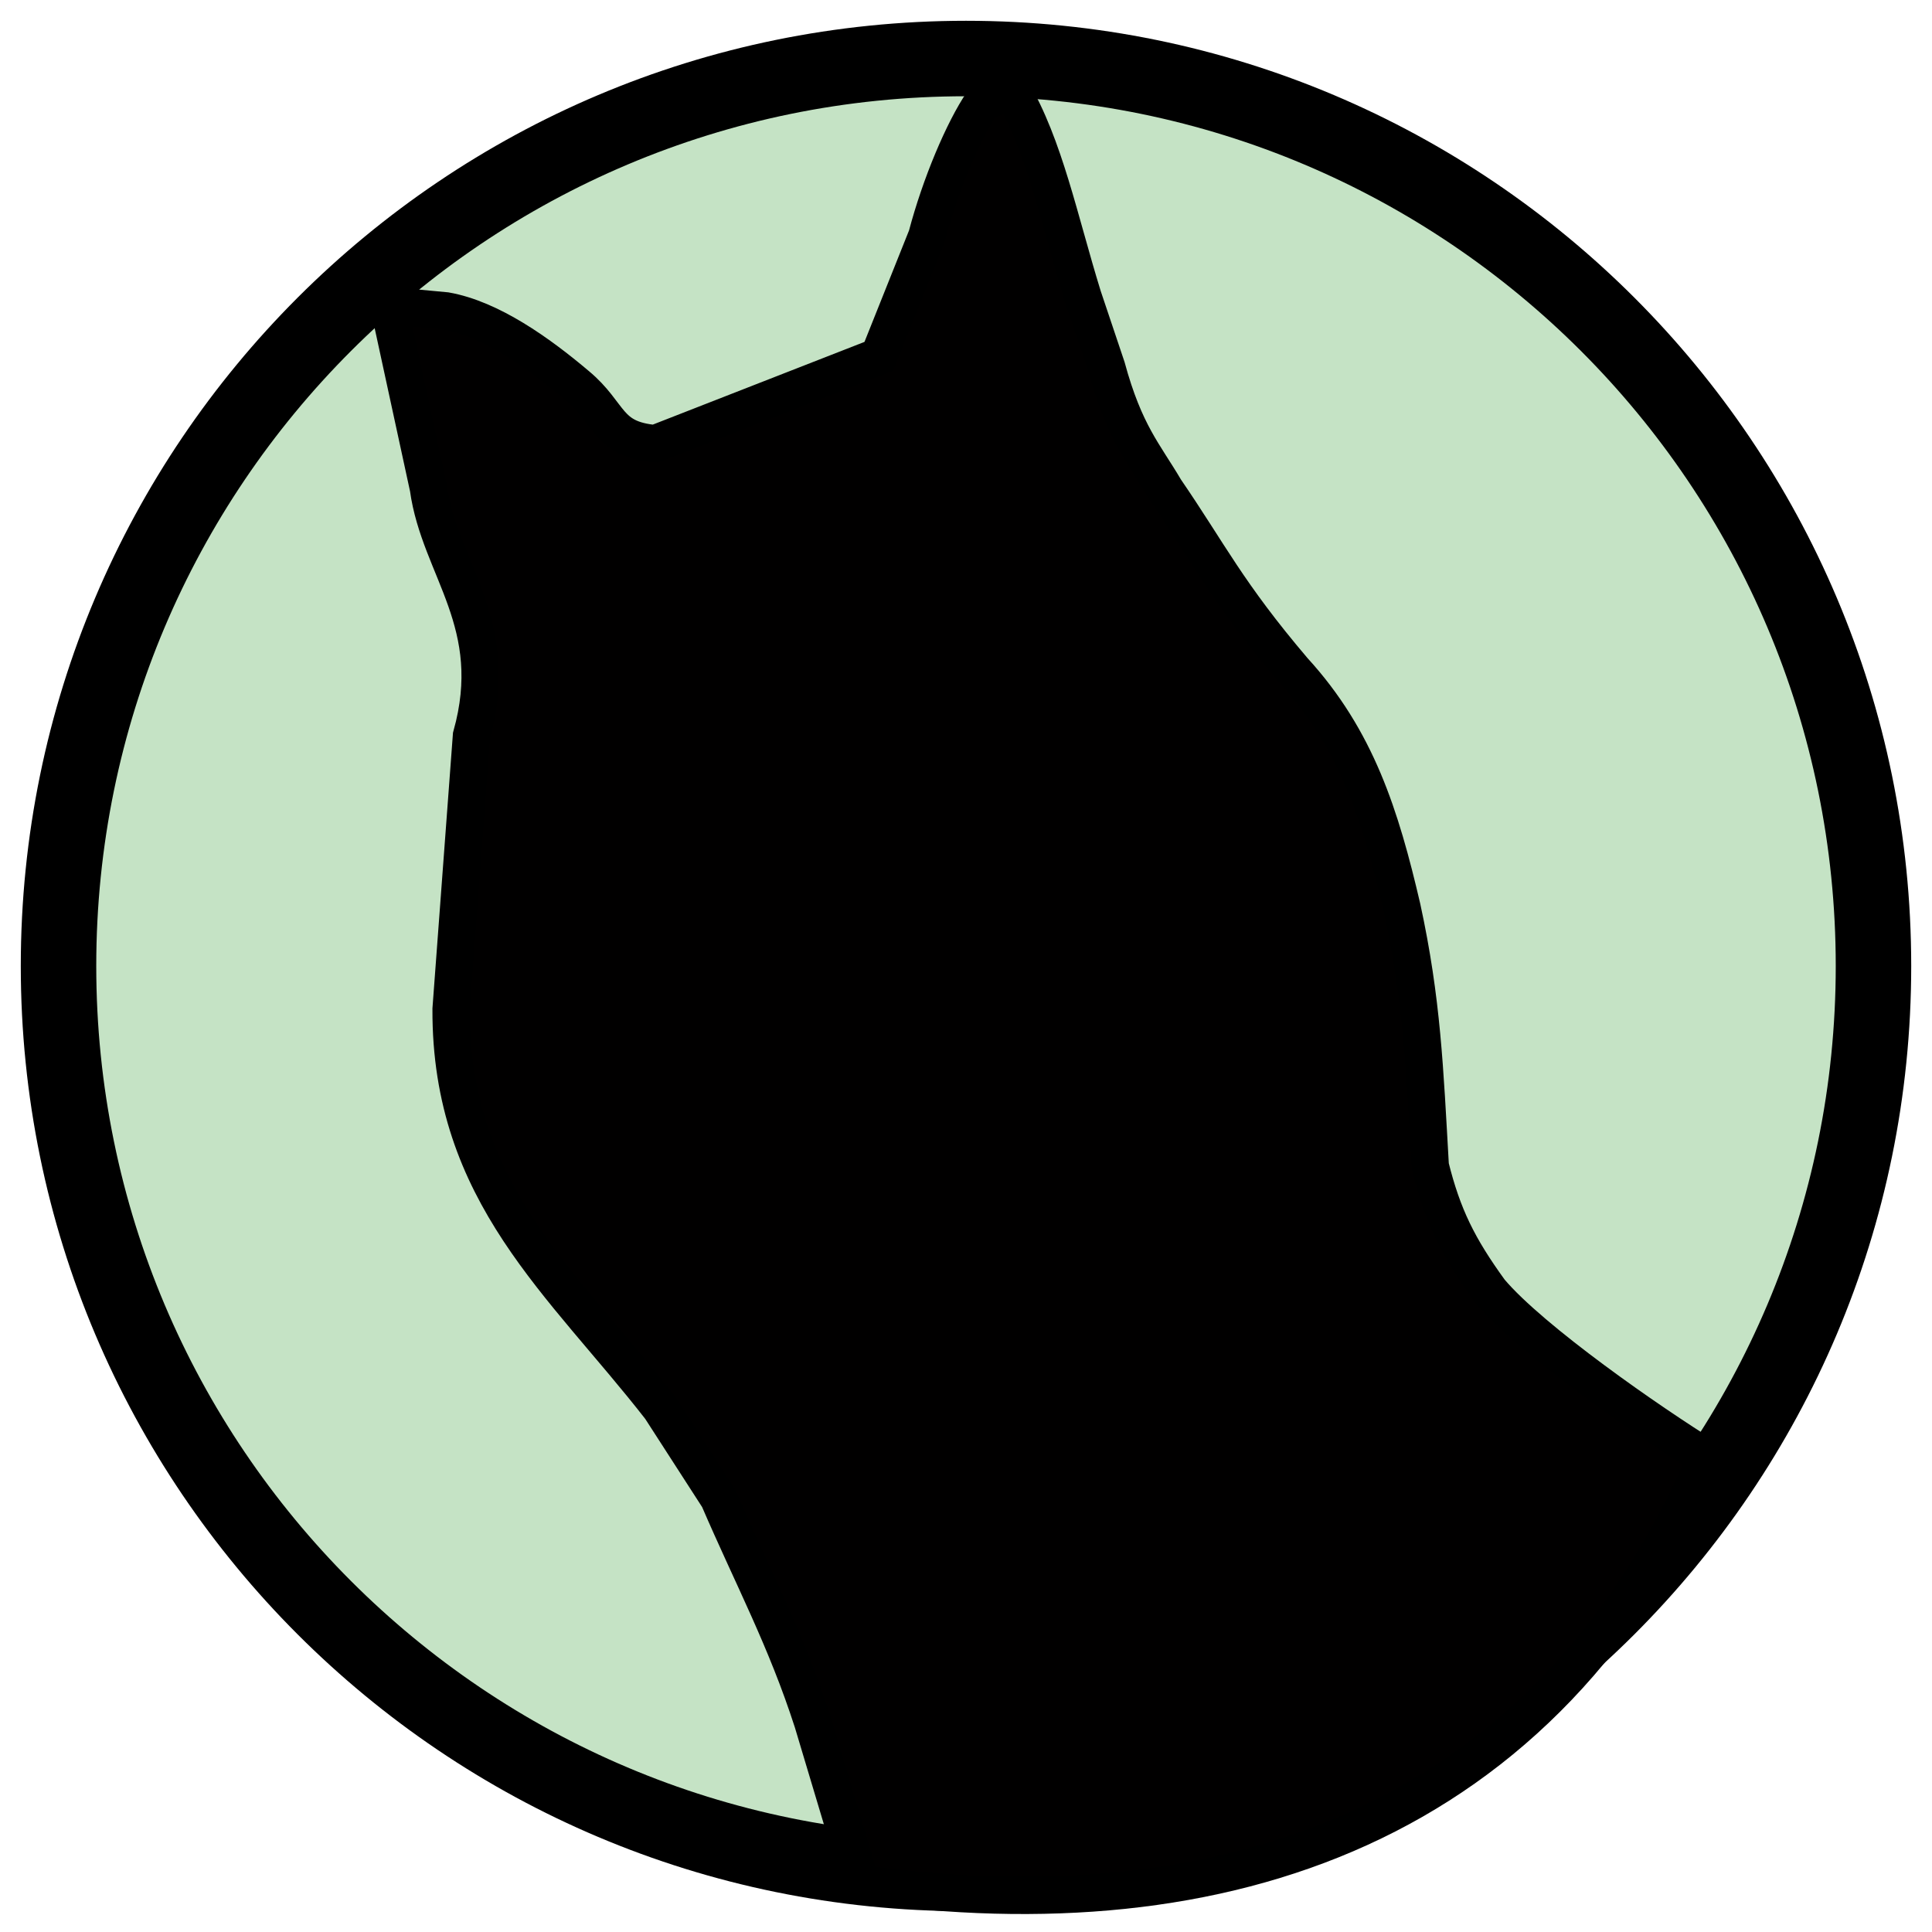
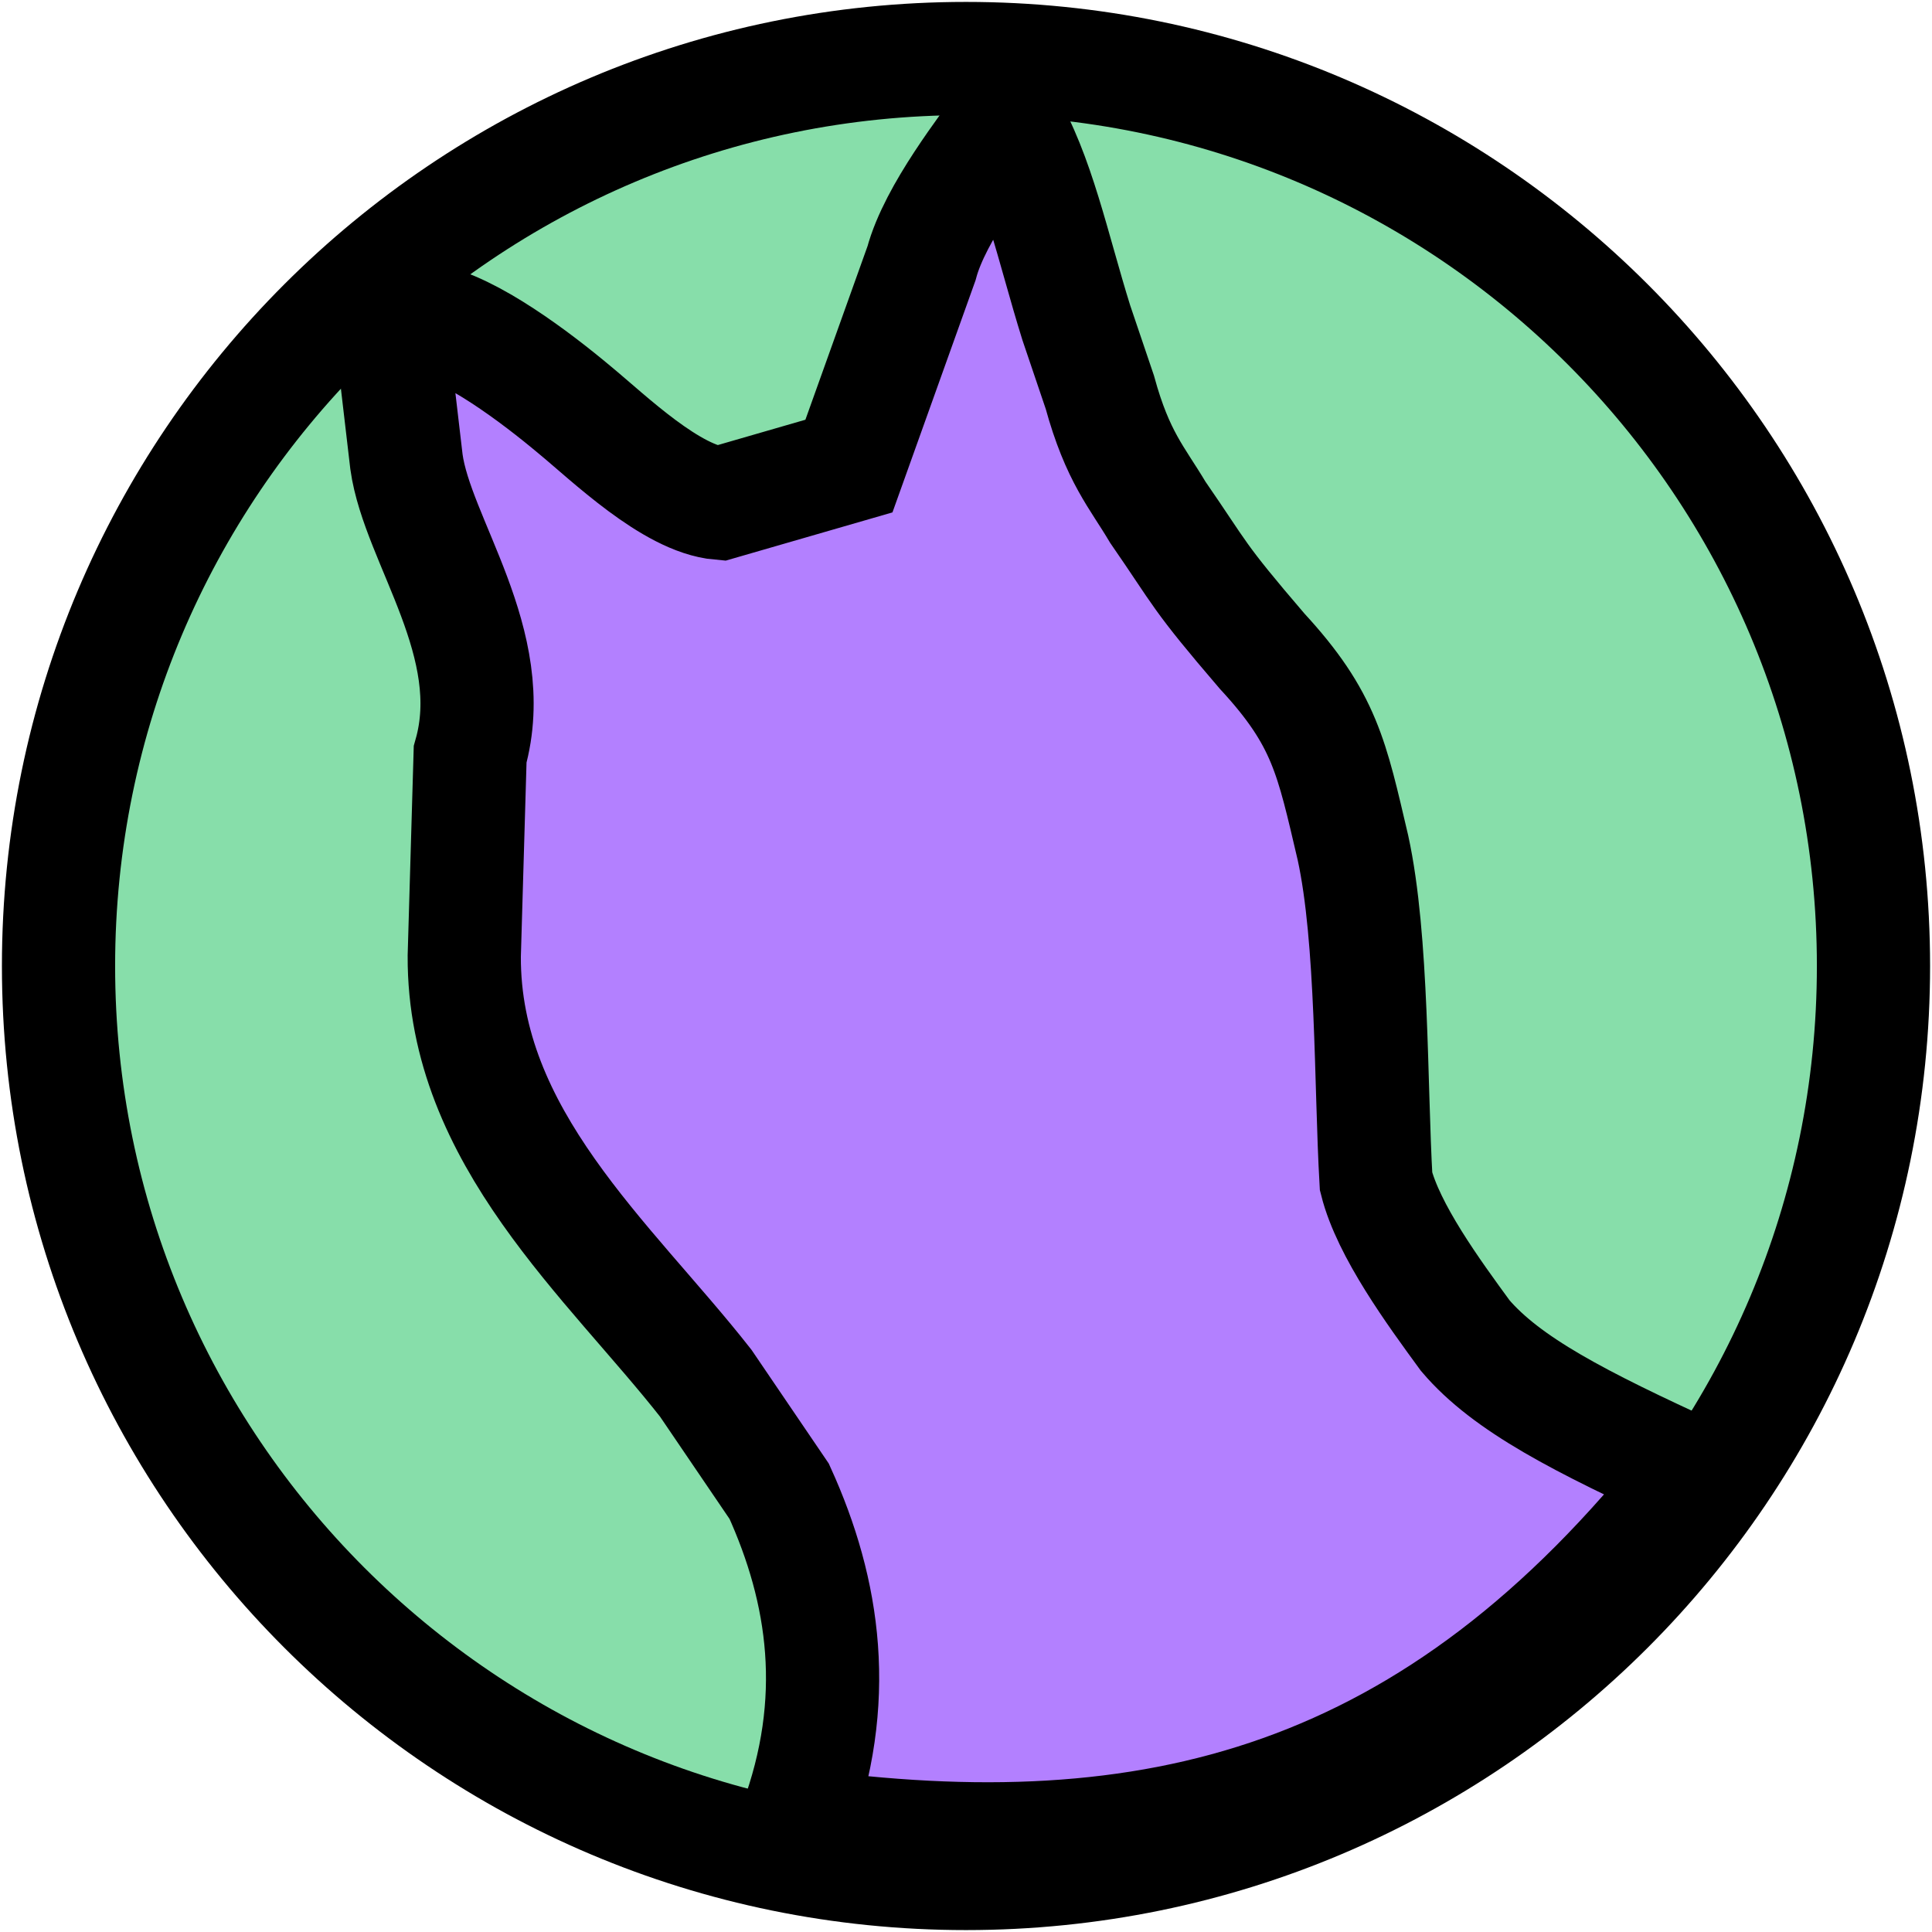
<svg xmlns="http://www.w3.org/2000/svg" width="128" height="128" viewBox="0 0 128 128" version="1.1" id="svg5">
  <defs id="defs2">
    </defs>
  <g id="layer2" style="display:inline">
-     <ellipse style="display:inline;fill:#c5e3c5;fill-opacity:1;stroke:none;stroke-width:2.793;stroke-opacity:1" id="path10849" cx="64.117" cy="64.373" ry="61.579" rx="61.929" />
-     <ellipse style="display:inline;fill:none;fill-rule:evenodd;stroke:#000000;stroke-width:5;stroke-miterlimit:4;stroke-dasharray:none;stroke-opacity:1" id="path122" cx="64" cy="64" rx="60.123" ry="60.123" />
-     <path style="display:inline;fill:#010000;fill-opacity:1;stroke:#000000;stroke-width:2.472px;stroke-linecap:butt;stroke-linejoin:miter;stroke-opacity:1" d="m 57.054,124.802 -3.214,-10.729 c -1.769,-5.483 -3.969,-9.567 -6.229,-14.811 L 43.756,93.287 C 37.3,84.991 29.837,79.062 29.886,66.856 l 1.349,-18.099 C 33.322,41.302 29.113,37.663 28.383,32.33 l -2.621,-12.089 3.778,0.354 c 2.96,0.53 6.119,2.772 8.673,4.931 2.289,1.899 1.95,3.581 5.203,3.867 l 14.807,-5.785 3.178,-7.951 C 62.315,12.2 63.836,8.632 65.087,6.785 l 1.944,-0.779 c 2.164,3.63 3.161,8.623 4.715,13.647 l 1.573,4.683 c 1.192,4.386 2.499,5.751 3.878,8.098 2.953,4.309 4.104,6.81 8.498,11.98 4.188,4.575 5.774,9.64 7.194,15.732 1.335,6.15 1.5,10.638 1.87,17.115 0.823,3.309 1.852,5.382 3.958,8.286 2.769,3.282 10.715,8.779 14.34,11.02 -10.536,24.484 -32.079,31.563 -56.004,28.235 z" id="path1088" />
+     <ellipse style="display:inline;fill:#87deaa;fill-opacity:1;stroke:none;stroke-width:2.793;stroke-opacity:1" id="path10849" cx="64.117" cy="64.373" ry="61.579" rx="61.929" />
+     <ellipse style="display:inline;fill:none;fill-rule:evenodd;stroke:#000000;stroke-width:7.5;stroke-miterlimit:4;stroke-dasharray:none;stroke-opacity:1" id="path122" cx="64" cy="64" rx="60.123" ry="60.123" />
+     <path style="display:inline;fill:#b380ff;fill-opacity:1;stroke:#000000;stroke-width:7.5;stroke-linecap:butt;stroke-linejoin:miter;stroke-miterlimit:4;stroke-dasharray:none;stroke-opacity:1" d="m 52.683,120.885 c 3.055,-8.201 1.95,-15.459 -1.058,-22.081 L 46.758,91.641 C 40.358,83.487 30.709,75.347 30.758,63.351 L 31.148,49.983 C 33.216,42.656 27.653,35.838 26.929,30.596 l -1.044,-8.915 2.339,-0.489 c 2.934,0.521 7.309,3.836 9.841,5.958 2.269,1.866 6.421,5.915 9.646,6.196 l 8.533,-2.468 4.807,-13.429 c 0.906,-3.397 4.341,-7.669 5.581,-9.485 v 0 c 2.145,3.567 3.133,8.475 4.674,13.413 l 1.559,4.603 c 1.182,4.31 2.477,5.653 3.844,7.959 2.927,4.235 2.555,4.123 6.911,9.204 4.152,4.497 4.608,7.035 6.016,13.022 1.323,6.045 1.164,15.743 1.531,22.109 0.816,3.252 3.822,7.357 5.909,10.212 2.745,3.226 7.588,5.714 15.178,9.184 C 95.059,119.513 76.399,124.155 52.683,120.885 Z" id="path1088" />
  </g>
</svg>
